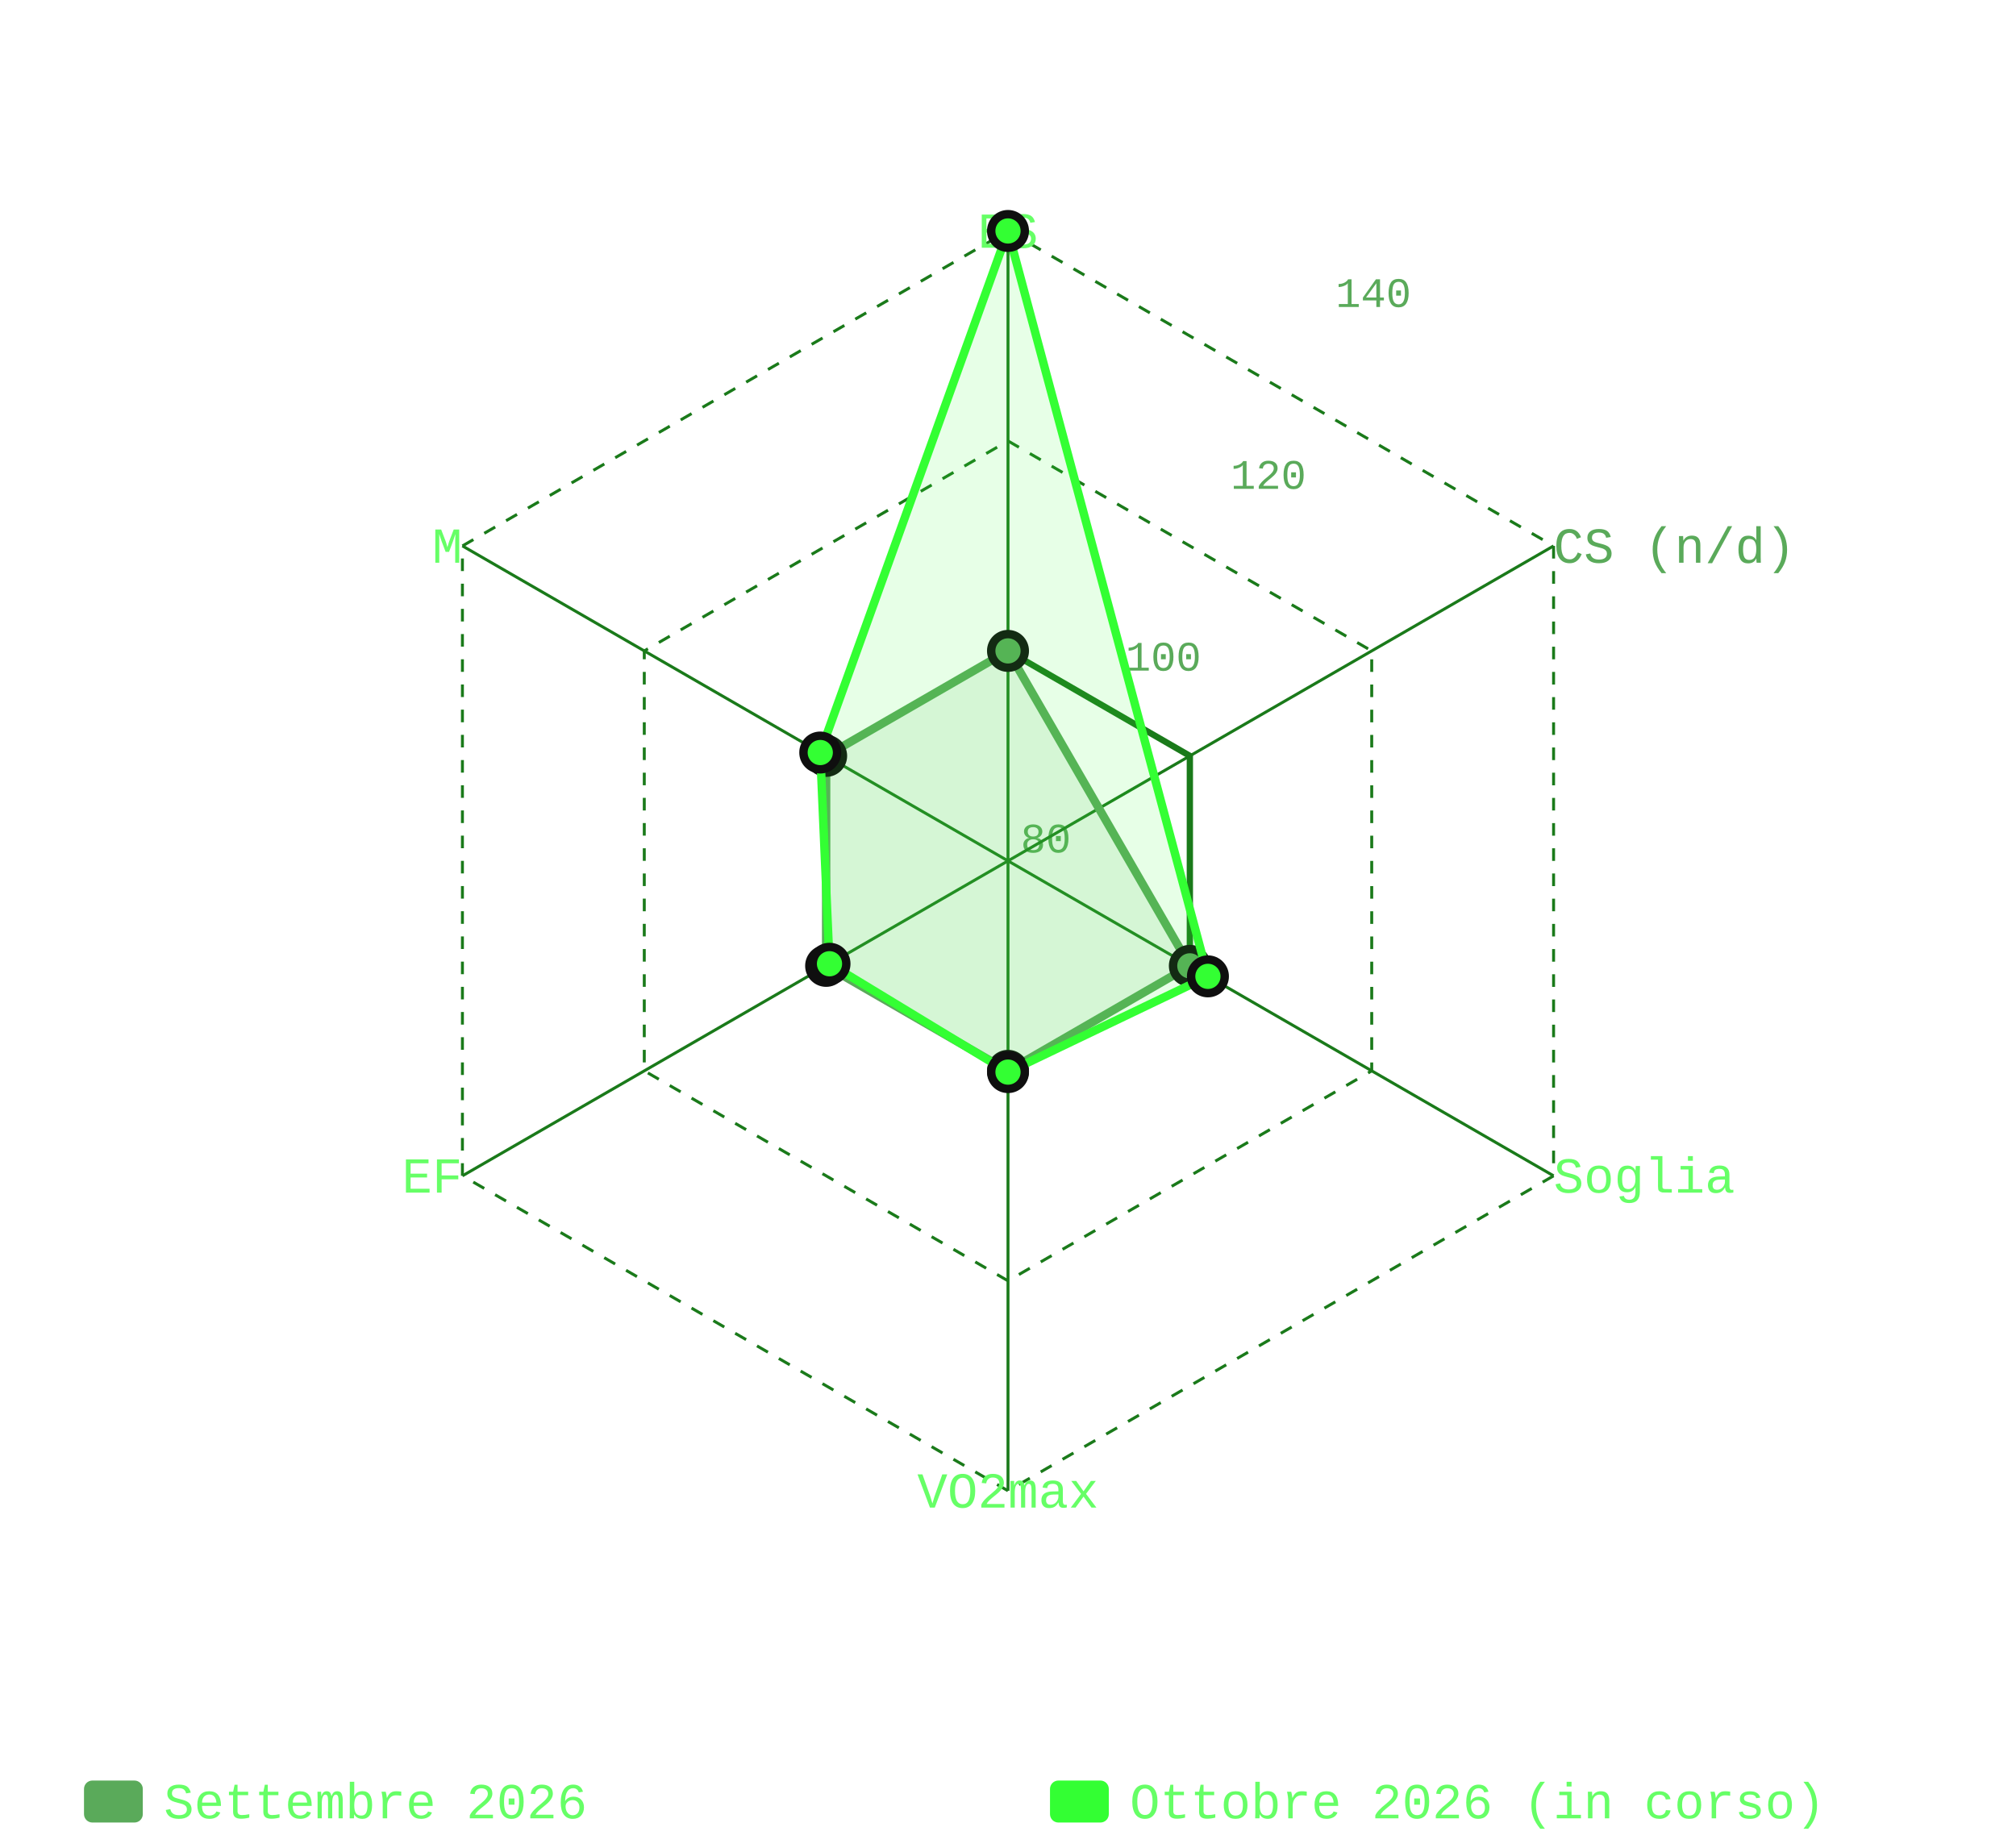
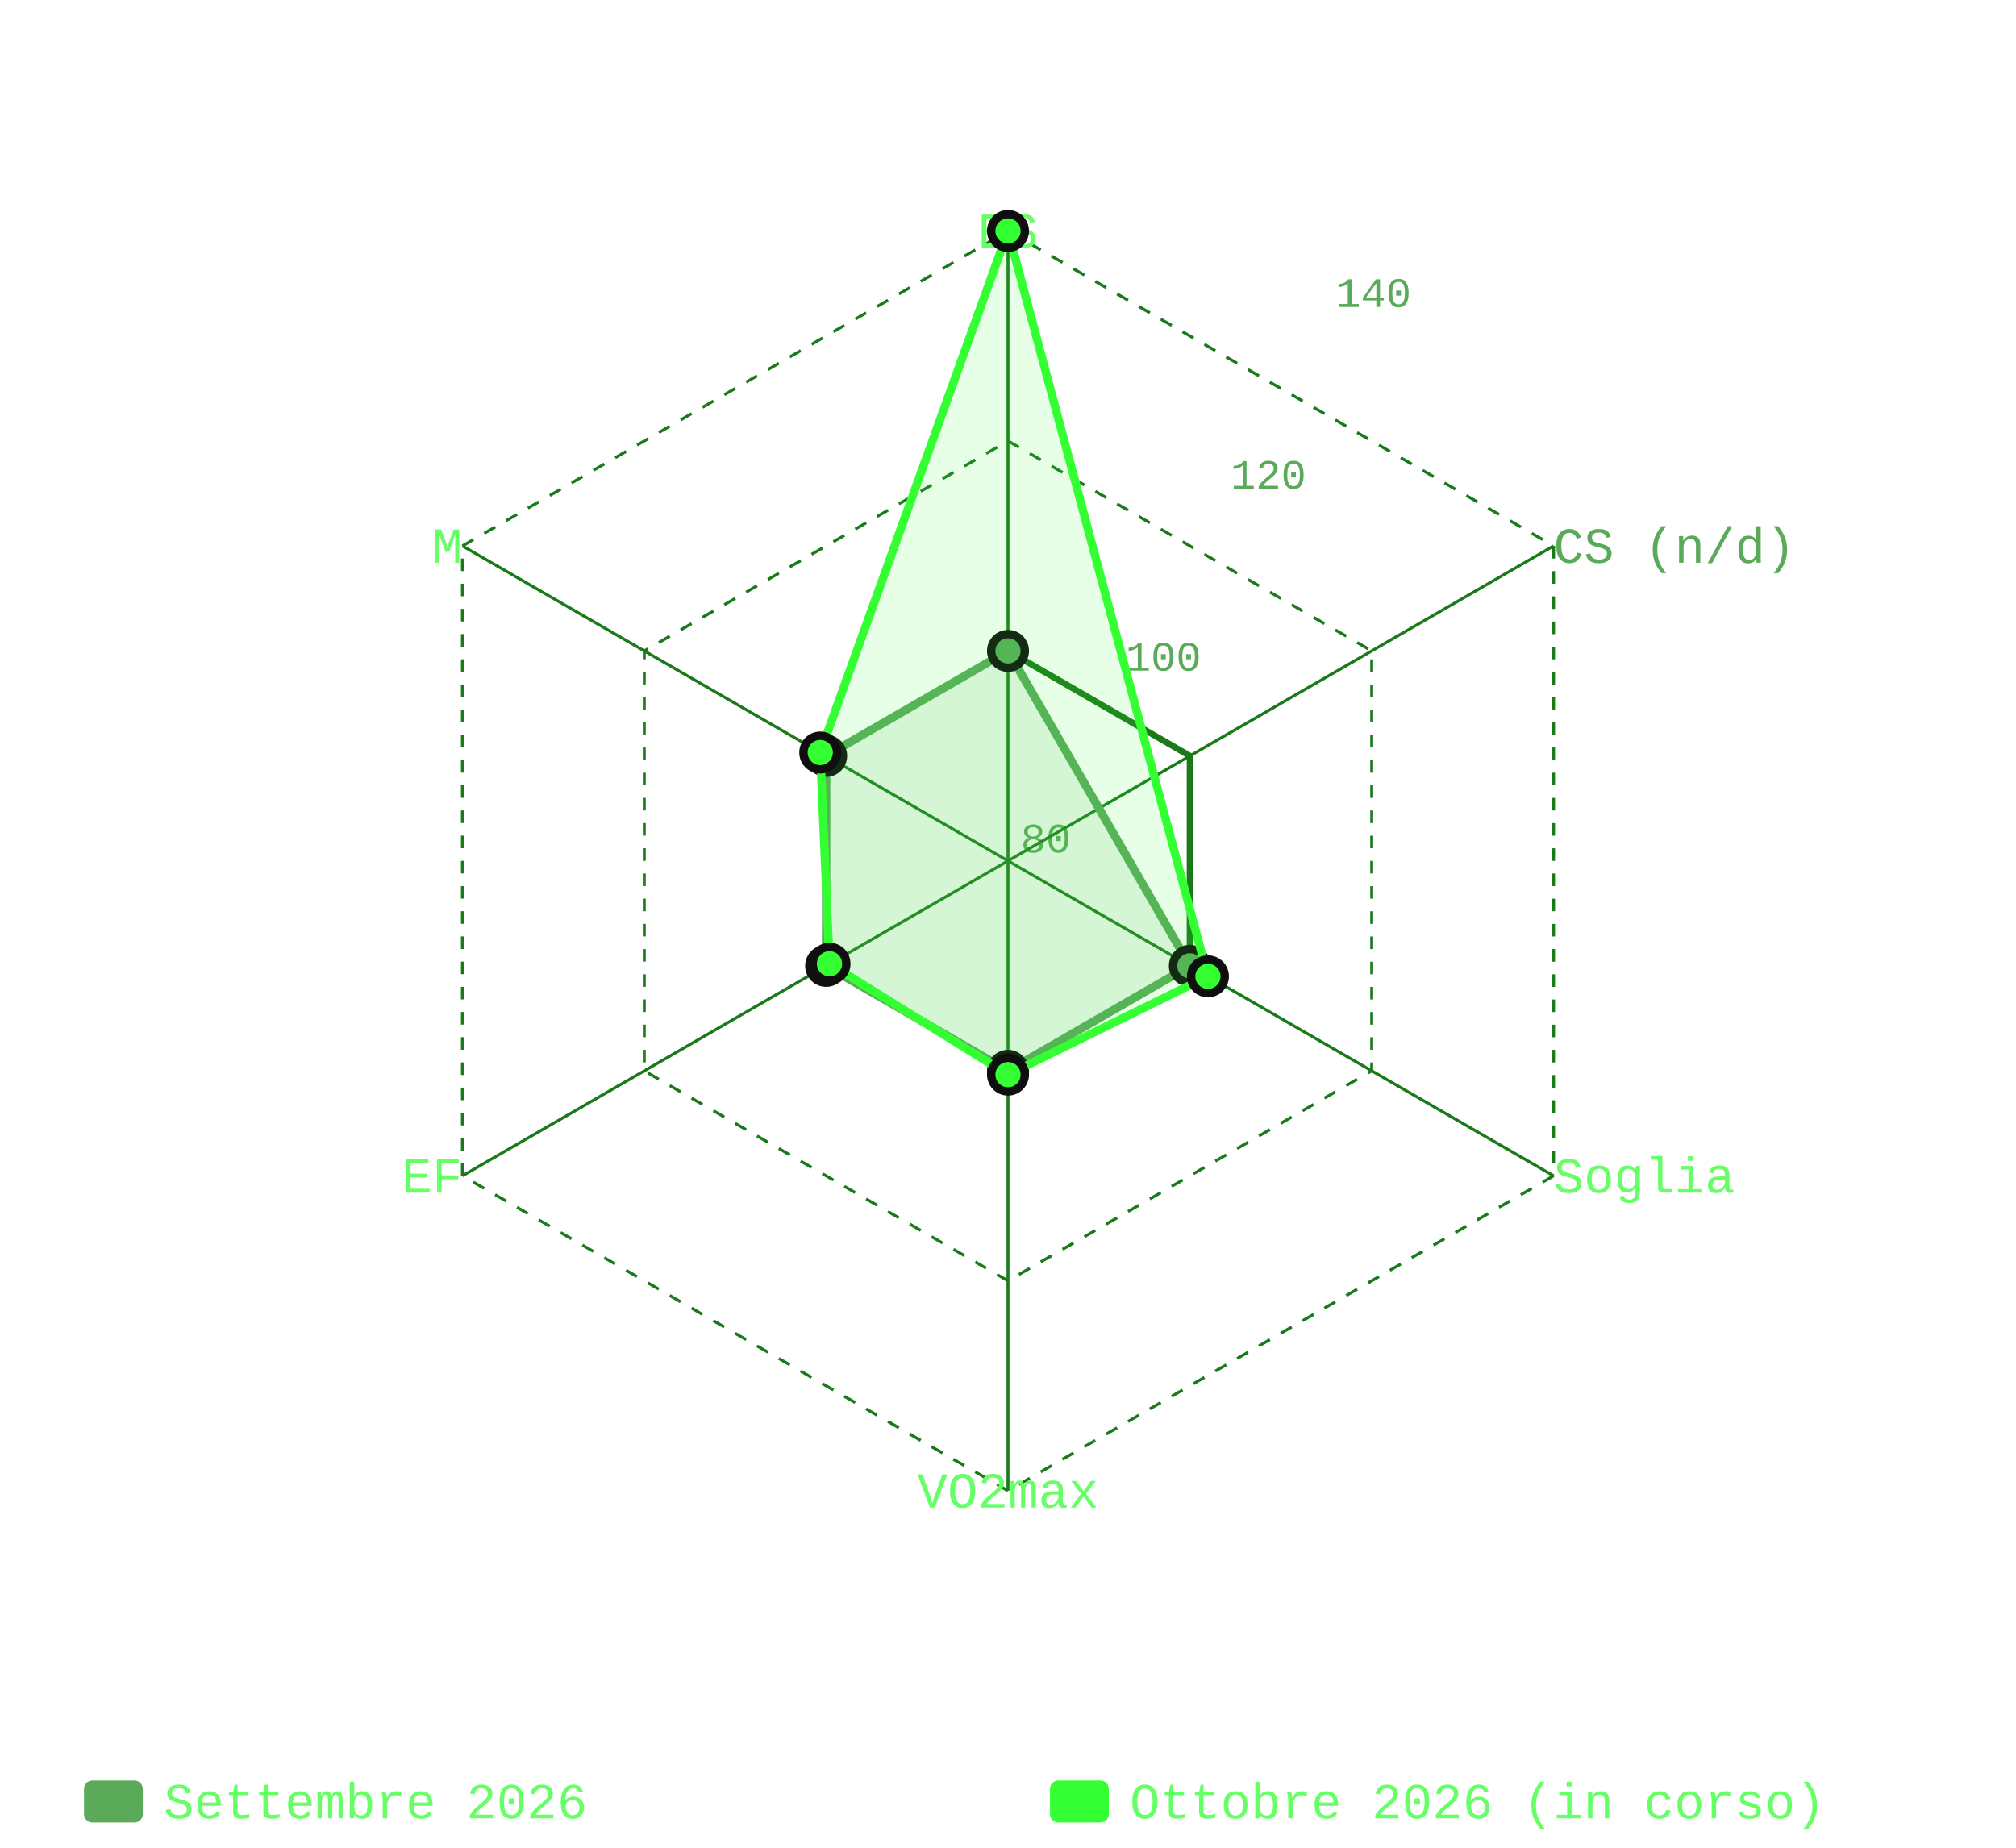
<svg xmlns="http://www.w3.org/2000/svg" viewBox="0 0 480 440" class="w-full h-auto" style="max-width:520px" role="img" aria-label="Profilo del runner, indice 100 = primo mese">
  <polygon points="240.0,205.0 240.0,205.0 240.0,205.0 240.0,205.0 240.0,205.0 240.0,205.0" fill="none" stroke="#1a7a1a" stroke-width="0.7" stroke-dasharray="3,3" />
  <text x="243.0" y="203.0" fill="#5aaa5a" font-family="Courier New" font-size="10">80</text>
  <polygon points="240.0,155.0 283.3,180.0 283.3,230.0 240.0,255.0 196.7,230.0 196.7,180.0" fill="none" stroke="#1a7a1a" stroke-width="1.5" />
  <text x="268.0" y="159.7" fill="#5aaa5a" font-family="Courier New" font-size="10">100</text>
  <polygon points="240.0,105.0 326.6,155.0 326.6,255.0 240.0,305.0 153.4,255.0 153.4,155.0" fill="none" stroke="#1a7a1a" stroke-width="0.7" stroke-dasharray="3,3" />
  <text x="293.0" y="116.4" fill="#5aaa5a" font-family="Courier New" font-size="10">120</text>
  <polygon points="240.0,55.0 369.9,130.0 369.9,280.0 240.0,355.0 110.1,280.0 110.1,130.0" fill="none" stroke="#1a7a1a" stroke-width="0.7" stroke-dasharray="3,3" />
  <text x="318.0" y="73.1" fill="#5aaa5a" font-family="Courier New" font-size="10">140</text>
  <line x1="240" y1="205" x2="240.0" y2="55.0" stroke="#1a7a1a" stroke-width="0.7" />
  <text x="240.0" y="59.0" text-anchor="middle" fill="#66ff66" font-family="Courier New" font-size="12">ES</text>
  <line x1="240" y1="205" x2="369.9" y2="130.0" stroke="#1a7a1a" stroke-width="0.7" />
  <text x="369.9" y="134.0" text-anchor="start" fill="#5aaa5a" font-family="Courier New" font-size="12">CS (n/d)</text>
  <line x1="240" y1="205" x2="369.9" y2="280.0" stroke="#1a7a1a" stroke-width="0.7" />
  <text x="369.9" y="284.0" text-anchor="start" fill="#66ff66" font-family="Courier New" font-size="12">Soglia</text>
  <line x1="240" y1="205" x2="240.0" y2="355.0" stroke="#1a7a1a" stroke-width="0.7" />
  <text x="240.0" y="359.0" text-anchor="middle" fill="#66ff66" font-family="Courier New" font-size="12">VO2max</text>
  <line x1="240" y1="205" x2="110.1" y2="280.0" stroke="#1a7a1a" stroke-width="0.7" />
  <text x="110.1" y="284.0" text-anchor="end" fill="#66ff66" font-family="Courier New" font-size="12">EF</text>
  <line x1="240" y1="205" x2="110.1" y2="130.0" stroke="#1a7a1a" stroke-width="0.7" />
  <text x="110.1" y="134.0" text-anchor="end" fill="#66ff66" font-family="Courier New" font-size="12">M</text>
  <polygon points="240.0,155.0 283.3,230.0 240.0,255.0 196.7,230.0 196.7,180.0" fill="#5aaa5a" fill-opacity="0.12" stroke="#5aaa5a" stroke-width="2" />
  <circle cx="240.0" cy="155.0" r="4" fill="#5aaa5a" stroke="#0f0f0f" stroke-width="2" />
  <circle cx="283.3" cy="230.0" r="4" fill="#5aaa5a" stroke="#0f0f0f" stroke-width="2" />
  <circle cx="240.0" cy="255.0" r="4" fill="#5aaa5a" stroke="#0f0f0f" stroke-width="2" />
  <circle cx="196.7" cy="230.0" r="4" fill="#5aaa5a" stroke="#0f0f0f" stroke-width="2" />
  <circle cx="196.7" cy="180.0" r="4" fill="#5aaa5a" stroke="#0f0f0f" stroke-width="2" />
-   <polygon points="240.0,55.0 287.6,232.5 240.0,255.3 197.5,229.5 195.3,179.2" fill="#33ff33" fill-opacity="0.12" stroke="#33ff33" stroke-width="2" />
+   <polygon points="240.0,55.0 287.6,232.5 240.0,255.9 197.5,229.5 195.3,179.2" fill="#33ff33" fill-opacity="0.12" stroke="#33ff33" stroke-width="2" />
  <circle cx="240.0" cy="55.0" r="4" fill="#33ff33" stroke="#0f0f0f" stroke-width="2" />
  <circle cx="287.6" cy="232.5" r="4" fill="#33ff33" stroke="#0f0f0f" stroke-width="2" />
-   <circle cx="240.0" cy="255.3" r="4" fill="#33ff33" stroke="#0f0f0f" stroke-width="2" />
+   <circle cx="240.0" cy="255.9" r="4" fill="#33ff33" stroke="#0f0f0f" stroke-width="2" />
  <circle cx="197.5" cy="229.5" r="4" fill="#33ff33" stroke="#0f0f0f" stroke-width="2" />
  <circle cx="195.3" cy="179.2" r="4" fill="#33ff33" stroke="#0f0f0f" stroke-width="2" />
  <rect x="20" y="424" width="14" height="10" fill="#5aaa5a" rx="2" />
  <text x="39" y="433" fill="#66ff66" font-family="Courier New" font-size="12">Settembre 2026</text>
  <rect x="250" y="424" width="14" height="10" fill="#33ff33" rx="2" />
  <text x="269" y="433" fill="#66ff66" font-family="Courier New" font-size="12">Ottobre 2026 (in corso)</text>
</svg>
